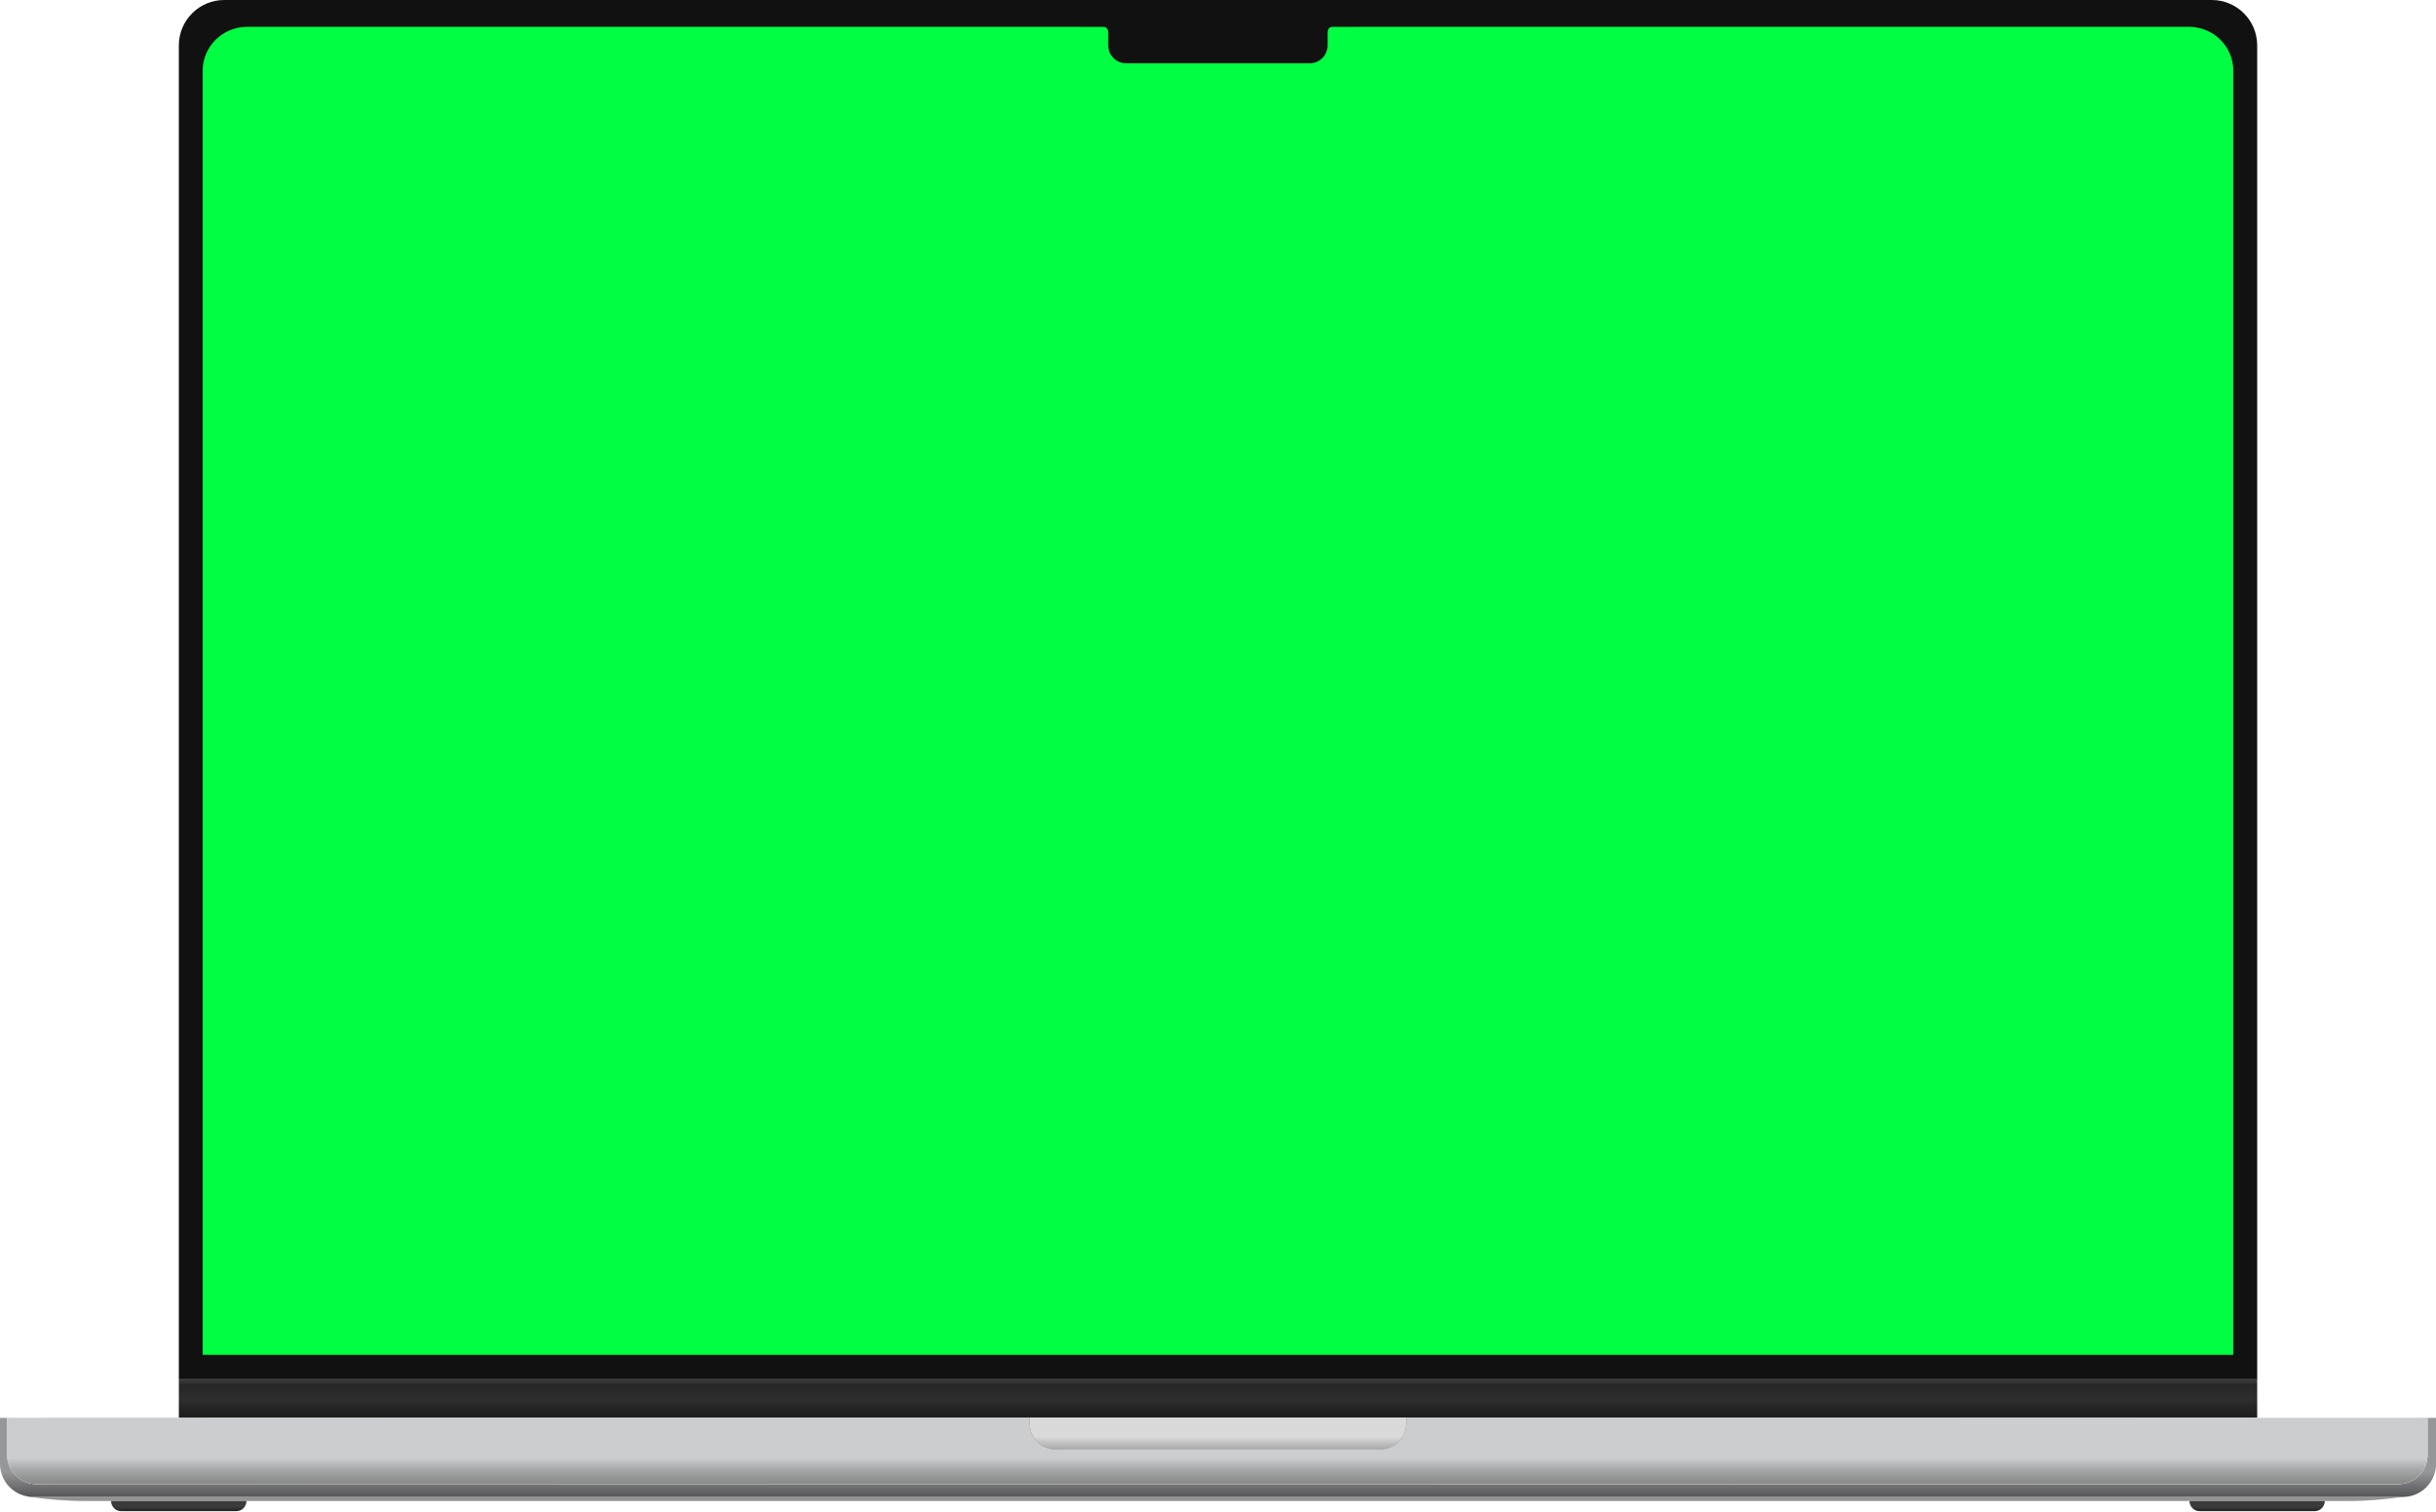
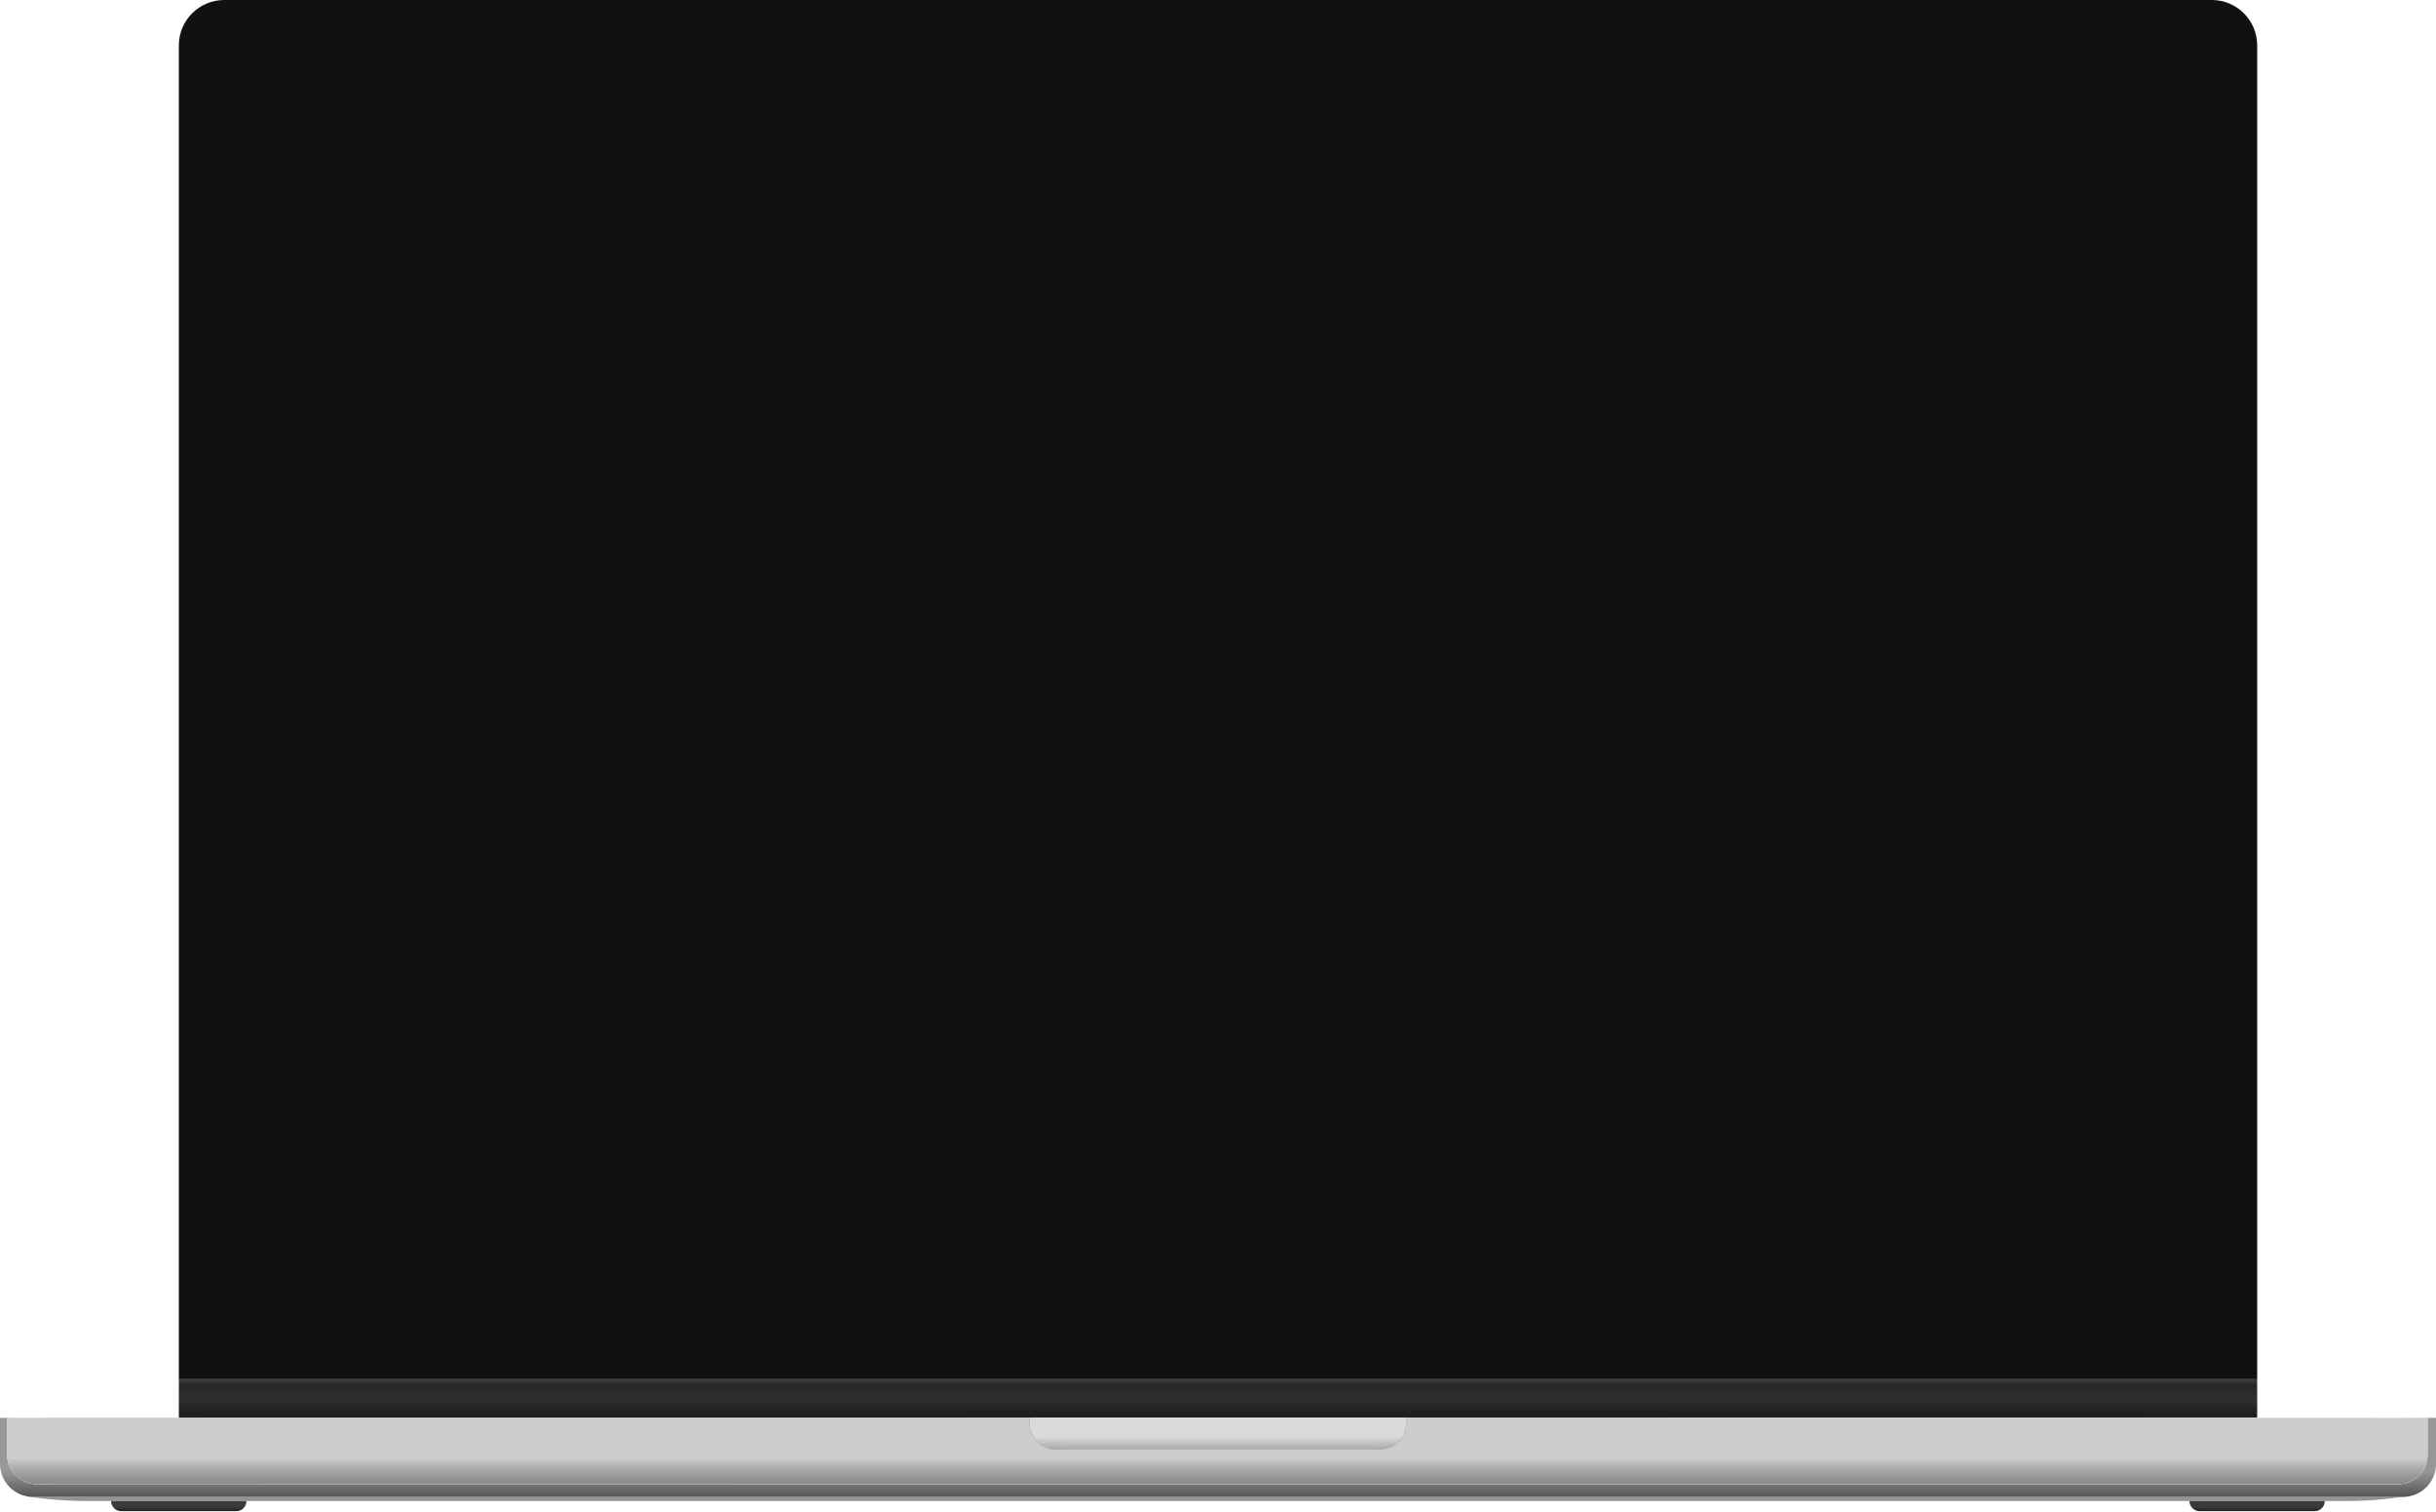
<svg xmlns="http://www.w3.org/2000/svg" xmlns:xlink="http://www.w3.org/1999/xlink" id="Capa_1" data-name="Capa 1" viewBox="0 0 817.24 507.06">
  <defs>
-     <style>.cls-1{fill:#111;}.cls-2{fill:#00ff42;}.cls-3{fill:url(#Degradado_sin_nombre);}.cls-4{fill:url(#Degradado_sin_nombre_2);}.cls-5{fill:url(#Degradado_sin_nombre_3);}.cls-6{fill:url(#Degradado_sin_nombre_4);}.cls-7{fill:#939393;}.cls-8{fill:url(#Degradado_sin_nombre_5);}.cls-9{fill:url(#Degradado_sin_nombre_6);}.cls-10{fill:url(#Degradado_sin_nombre_7);}.cls-11{fill:url(#Degradado_sin_nombre_8);}</style>
+     <style>.cls-1{fill:#111;}.cls-2{fill:#111111;}.cls-3{fill:url(#Degradado_sin_nombre);}.cls-4{fill:url(#Degradado_sin_nombre_2);}.cls-5{fill:url(#Degradado_sin_nombre_3);}.cls-6{fill:url(#Degradado_sin_nombre_4);}.cls-7{fill:#939393;}.cls-8{fill:url(#Degradado_sin_nombre_5);}.cls-9{fill:url(#Degradado_sin_nombre_6);}.cls-10{fill:url(#Degradado_sin_nombre_7);}.cls-11{fill:url(#Degradado_sin_nombre_8);}</style>
    <linearGradient id="Degradado_sin_nombre" x1="408.12" y1="35.83" x2="408.12" y2="46.92" gradientTransform="matrix(1, 0, 0, -1, 0.5, 510)" gradientUnits="userSpaceOnUse">
      <stop offset="0" stop-color="#1f1f1f" />
      <stop offset="0.42" stop-color="#2e2e2e" />
      <stop offset="0.85" stop-color="#262626" />
      <stop offset="1" stop-color="#3b3b3b" />
    </linearGradient>
    <linearGradient id="Degradado_sin_nombre_2" x1="408.12" y1="-3.62" x2="408.12" y2="16.2" gradientTransform="matrix(1, 0, 0, -1, 0.5, 510)" gradientUnits="userSpaceOnUse">
      <stop offset="0.01" />
      <stop offset="1" stop-color="#969799" />
    </linearGradient>
    <linearGradient id="Degradado_sin_nombre_3" x1="1.92" y1="23.11" x2="813.89" y2="23.11" gradientTransform="matrix(1, 0, 0, -1, 0.5, 510)" gradientUnits="userSpaceOnUse">
      <stop offset="0" stop-color="#d5d6d8" />
      <stop offset="0.01" stop-color="#f5f5f5" />
      <stop offset="0.02" stop-color="#cccdcf" />
      <stop offset="0.99" stop-color="#f5f5f5" />
      <stop offset="1" stop-color="#d5d6d8" />
    </linearGradient>
    <linearGradient id="Degradado_sin_nombre_4" x1="407.91" y1="8.67" x2="407.91" y2="20.72" gradientTransform="matrix(1, 0, 0, -1, 0.5, 510)" gradientUnits="userSpaceOnUse">
      <stop offset="0" stop-color="#7d7d7d" />
      <stop offset="0.19" stop-color="#838383" />
      <stop offset="0.44" stop-color="#929393" />
      <stop offset="0.73" stop-color="#acadae" />
      <stop offset="1" stop-color="#cccdcf" />
    </linearGradient>
    <linearGradient id="Degradado_sin_nombre_5" x1="344.94" y1="29.02" x2="471.27" y2="29.02" gradientTransform="matrix(1, 0, 0, -1, 0.5, 510)" gradientUnits="userSpaceOnUse">
      <stop offset="0" stop-color="#575756" />
      <stop offset="0.03" stop-color="#878788" />
      <stop offset="0.13" stop-color="#dadada" />
      <stop offset="0.89" stop-color="#dadada" />
      <stop offset="0.98" stop-color="#7d7d7d" />
      <stop offset="0.99" stop-color="#676767" />
      <stop offset="1" stop-color="#575756" />
    </linearGradient>
    <linearGradient id="Degradado_sin_nombre_6" x1="408.11" y1="5.38" x2="408.11" y2="28" gradientTransform="matrix(1, 0, 0, -1, 0.5, 510)" gradientUnits="userSpaceOnUse">
      <stop offset="0.48" stop-color="#575756" />
      <stop offset="1" stop-color="#dadada" />
    </linearGradient>
    <linearGradient id="Degradado_sin_nombre_7" x1="59.48" y1="-2.88" x2="59.48" y2="4.31" xlink:href="#Degradado_sin_nombre" />
    <linearGradient id="Degradado_sin_nombre_8" x1="756.73" y1="-2.88" x2="756.73" y2="4.31" xlink:href="#Degradado_sin_nombre" />
  </defs>
  <path class="cls-1" d="M757.25,15.24v447.6H60V15.24A15.24,15.24,0,0,1,75.22,0H742a15.24,15.24,0,0,1,15.25,15.24Z" transform="translate(0 0)" />
  <path class="cls-2" d="M749.24,23.68V454.6H68V23.68a14.53,14.53,0,0,1,4.37-10.37A15,15,0,0,1,82.87,9H734.34a15.05,15.05,0,0,1,10.54,4.3A14.56,14.56,0,0,1,749.24,23.68Z" transform="translate(0 0)" />
  <path class="cls-3" d="M757.25,462.71H60v13.06H757.25Z" transform="translate(0 0)" />
  <path class="cls-1" d="M455,2.43H362.25V8.87h7.65a1.88,1.88,0,0,1,1.89,1.89v4.47a6,6,0,0,0,6,6h61.61a6,6,0,0,0,6-6V10.76a1.88,1.88,0,0,1,1.89-1.89H455Z" transform="translate(0 0)" />
  <path class="cls-4" d="M814.4,475.77v12.45a9.8,9.8,0,0,1-9.79,9.78H12.21a9.8,9.8,0,0,1-9.79-9.78V475.77H0v15.4a11.11,11.11,0,0,0,11.13,11.11h795a11.11,11.11,0,0,0,11.13-11.11v-15.4Z" transform="translate(0 0)" />
  <path class="cls-5" d="M12.21,498H804.6a9.78,9.78,0,0,0,3.74-.74,9.93,9.93,0,0,0,3.18-2.13,9.59,9.59,0,0,0,2.12-3.17,9.83,9.83,0,0,0,.75-3.74V475.77H2.42v12.45A9.8,9.8,0,0,0,12.21,498Z" transform="translate(0 0)" />
  <path class="cls-6" d="M12.21,498H804.6a9.78,9.78,0,0,0,3.74-.74,9.93,9.93,0,0,0,3.18-2.13,9.59,9.59,0,0,0,2.12-3.17,9.83,9.83,0,0,0,.75-3.74V475.77H2.42v12.45A9.8,9.8,0,0,0,12.21,498Z" transform="translate(0 0)" />
  <path class="cls-7" d="M787.17,503.66H29a127.2,127.2,0,0,1-19.78-1.54H807A127.23,127.23,0,0,1,787.17,503.66Z" transform="translate(0 0)" />
  <path class="cls-8" d="M345.45,475.64H471.77v2a8.71,8.71,0,0,1-8.71,8.71H354.15a8.71,8.71,0,0,1-8.71-8.71v-2Z" transform="translate(0 0)" />
  <path class="cls-9" d="M345.45,475.64H471.77v2a8.71,8.71,0,0,1-8.71,8.71H354.15a8.71,8.71,0,0,1-8.71-8.71v-2Z" transform="translate(0 0)" />
  <path class="cls-10" d="M79.28,507.06H40.67a3.41,3.41,0,0,1-3.41-3.41H82.69a3.41,3.41,0,0,1-3.41,3.41Z" transform="translate(0 0)" />
  <path class="cls-11" d="M776.57,507.06H737.94a3.41,3.41,0,0,1-3.41-3.41h45.41a3.41,3.41,0,0,1-3.37,3.41Z" transform="translate(0 0)" />
</svg>
